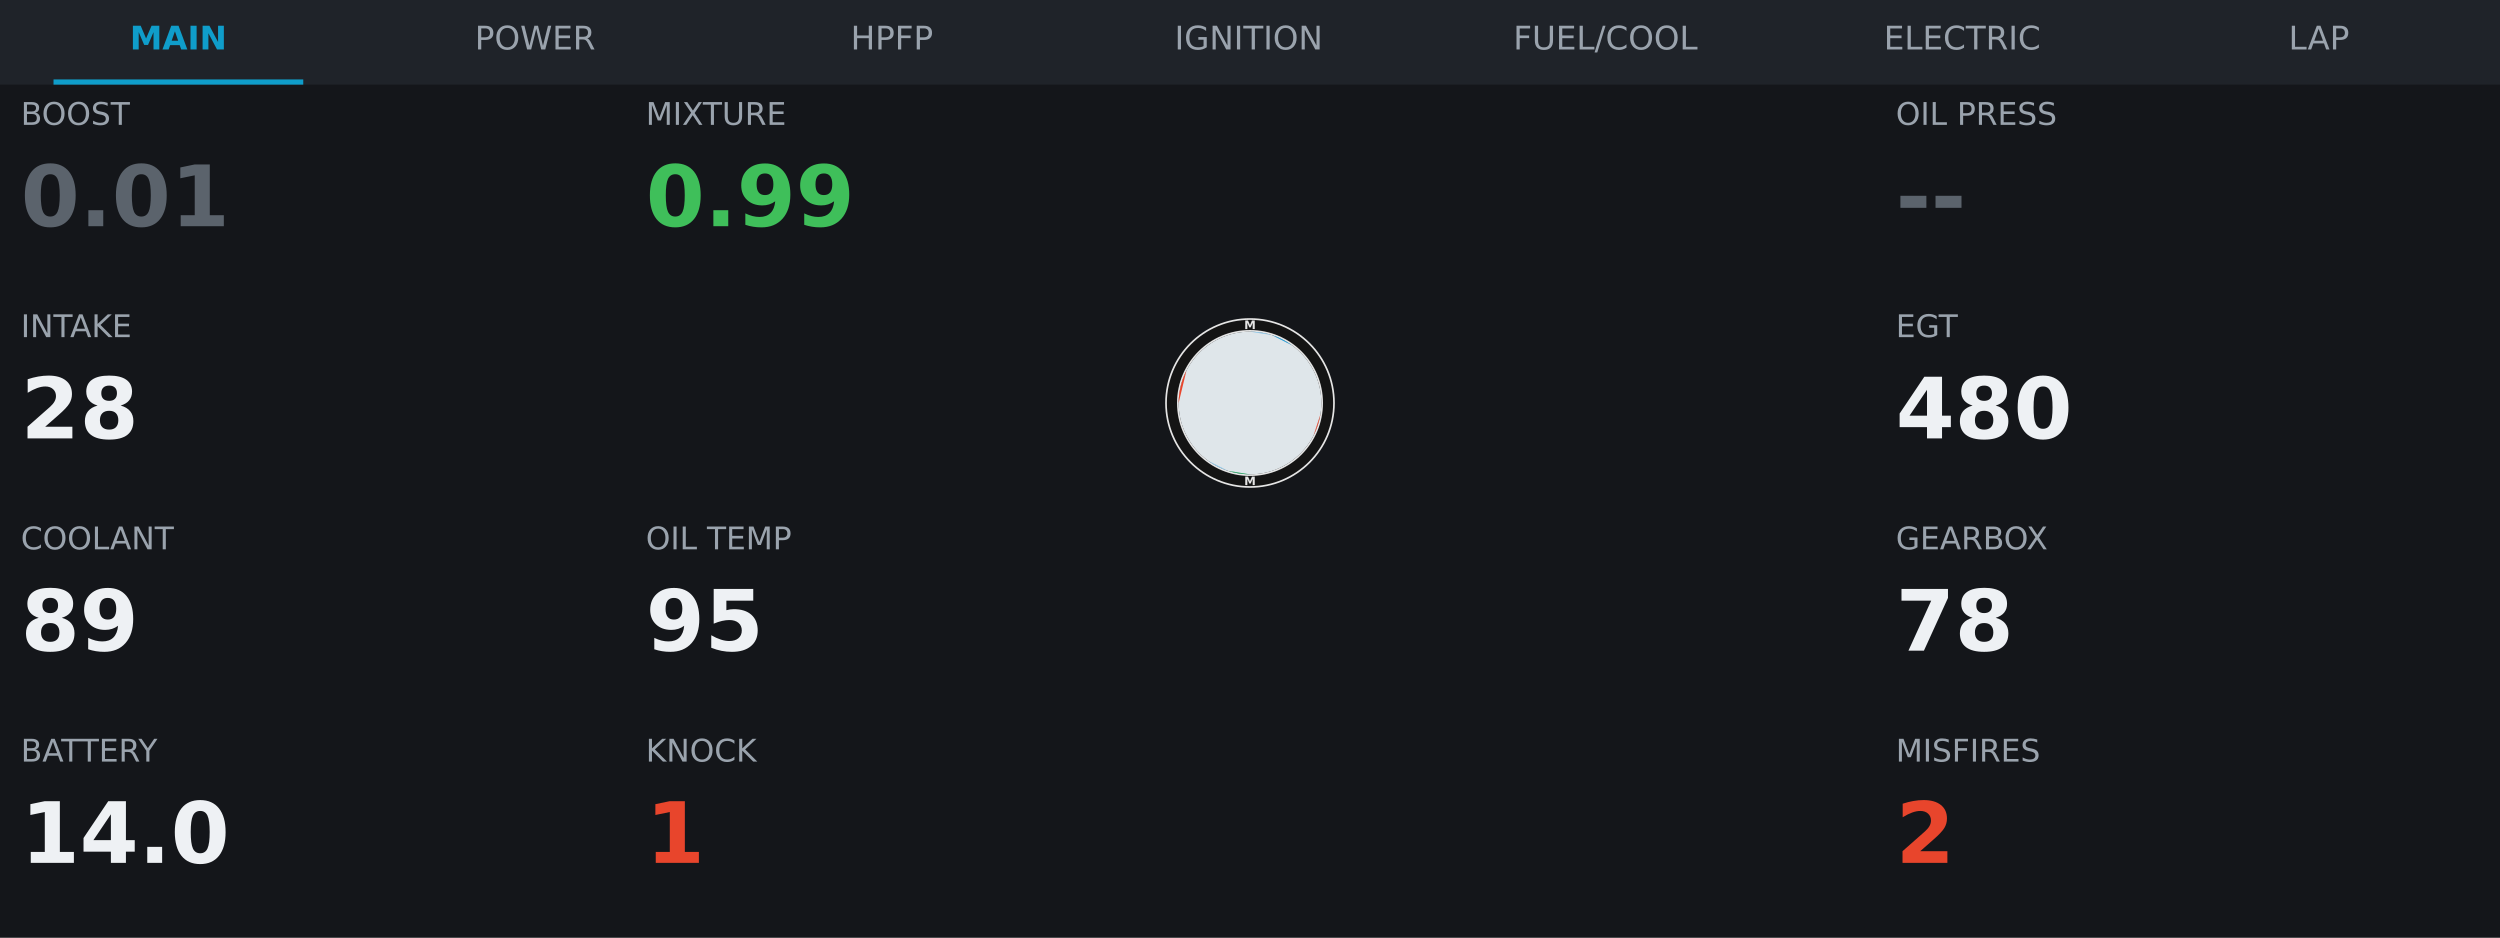
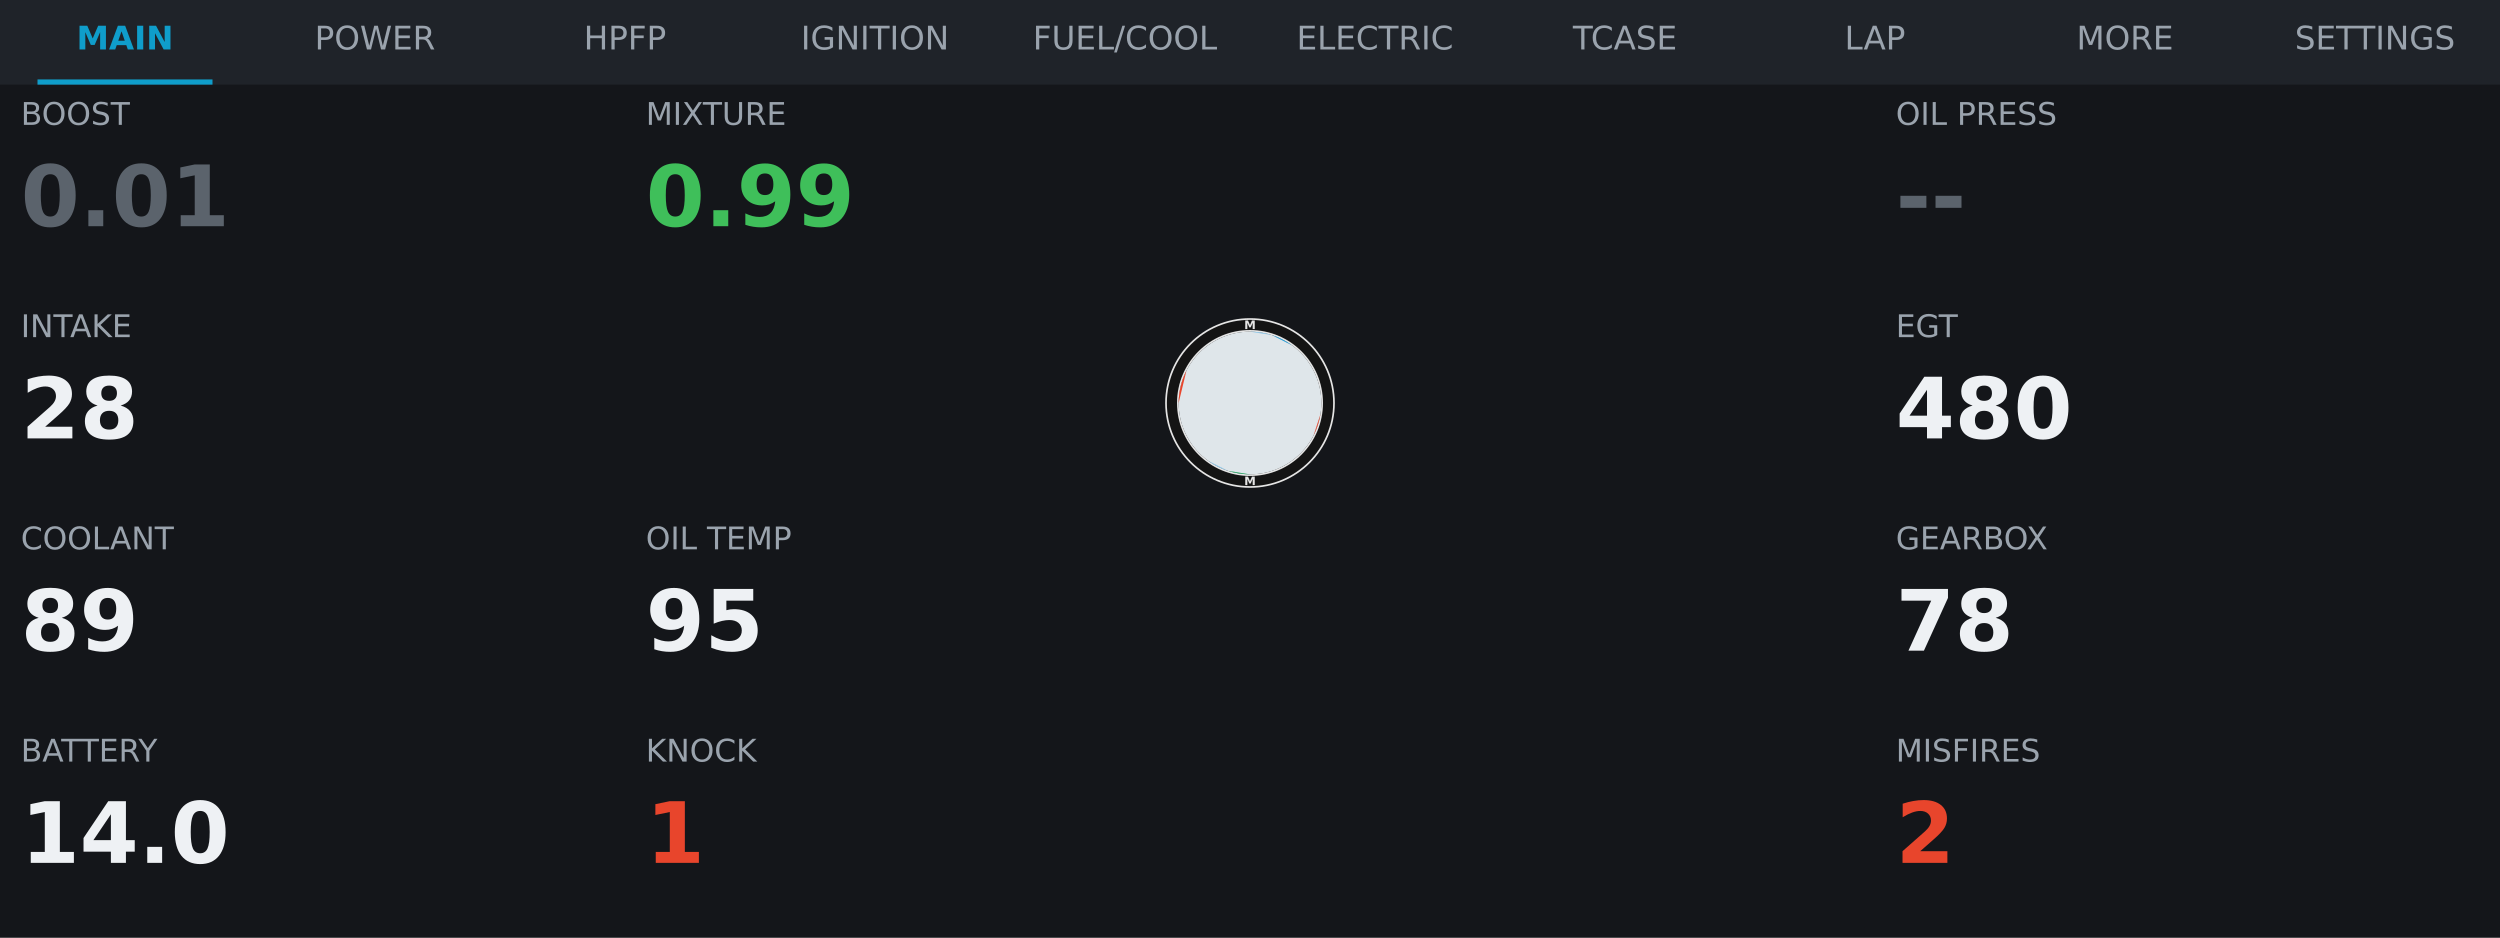
<svg xmlns="http://www.w3.org/2000/svg" width="1920" height="720" viewBox="0 0 1920 720">
  <rect x="0" y="0" width="1920" height="720" fill="#000" />
  <rect x="0" y="0" width="1920" height="720" fill="#14161a" />
  <rect x="0" y="0" width="1920" height="65" fill="#1f2329" />
-   <text x="137" y="38.0" fill="#0f9dca" font-family="DejaVu Sans, Arial, sans-serif" font-size="25" font-weight="bold" text-anchor="middle">MAIN</text>
-   <rect x="41.1" y="61" width="191.8" height="4" fill="#0f9dca" />
-   <text x="411" y="38.0" fill="#9aa3ad" font-family="DejaVu Sans, Arial, sans-serif" font-size="25" text-anchor="middle">POWER</text>
-   <text x="685" y="38.0" fill="#9aa3ad" font-family="DejaVu Sans, Arial, sans-serif" font-size="25" text-anchor="middle">HPFP</text>
-   <text x="959" y="38.0" fill="#9aa3ad" font-family="DejaVu Sans, Arial, sans-serif" font-size="25" text-anchor="middle">IGNITION</text>
-   <text x="1233" y="38.0" fill="#9aa3ad" font-family="DejaVu Sans, Arial, sans-serif" font-size="25" text-anchor="middle">FUEL/COOL</text>
-   <text x="1507" y="38.0" fill="#9aa3ad" font-family="DejaVu Sans, Arial, sans-serif" font-size="25" text-anchor="middle">ELECTRIC</text>
-   <text x="1781" y="38.0" fill="#9aa3ad" font-family="DejaVu Sans, Arial, sans-serif" font-size="25" text-anchor="middle">LAP</text>
+   <text x="96" y="38.0" fill="#0f9dca" font-family="DejaVu Sans, Arial, sans-serif" font-size="25" font-weight="bold" text-anchor="middle">MAIN</text>
+   <rect x="28.8" y="61" width="134.4" height="4" fill="#0f9dca" />
+   <text x="288" y="38.0" fill="#9aa3ad" font-family="DejaVu Sans, Arial, sans-serif" font-size="25" text-anchor="middle">POWER</text>
+   <text x="480" y="38.0" fill="#9aa3ad" font-family="DejaVu Sans, Arial, sans-serif" font-size="25" text-anchor="middle">HPFP</text>
+   <text x="672" y="38.0" fill="#9aa3ad" font-family="DejaVu Sans, Arial, sans-serif" font-size="25" text-anchor="middle">IGNITION</text>
+   <text x="864" y="38.0" fill="#9aa3ad" font-family="DejaVu Sans, Arial, sans-serif" font-size="25" text-anchor="middle">FUEL/COOL</text>
+   <text x="1056" y="38.0" fill="#9aa3ad" font-family="DejaVu Sans, Arial, sans-serif" font-size="25" text-anchor="middle">ELECTRIC</text>
+   <text x="1248" y="38.0" fill="#9aa3ad" font-family="DejaVu Sans, Arial, sans-serif" font-size="25" text-anchor="middle">TCASE</text>
+   <text x="1440" y="38.0" fill="#9aa3ad" font-family="DejaVu Sans, Arial, sans-serif" font-size="25" text-anchor="middle">LAP</text>
+   <text x="1632" y="38.0" fill="#9aa3ad" font-family="DejaVu Sans, Arial, sans-serif" font-size="25" text-anchor="middle">MORE</text>
+   <text x="1824" y="38.0" fill="#9aa3ad" font-family="DejaVu Sans, Arial, sans-serif" font-size="25" text-anchor="middle">SETTINGS</text>
  <rect x="3" y="68" width="474" height="157" rx="10" fill="#14161a" />
  <text x="16" y="95.9" fill="#9aa3ad" font-family="DejaVu Sans, Arial, sans-serif" font-size="24" text-anchor="start">BOOST</text>
  <text x="16" y="173.7" fill="#5b636c" font-family="DejaVu Sans, Arial, sans-serif" font-size="65" font-weight="bold" text-anchor="start">0.01</text>
  <rect x="483" y="68" width="954" height="157" rx="10" fill="#14161a" />
  <text x="496" y="95.9" fill="#9aa3ad" font-family="DejaVu Sans, Arial, sans-serif" font-size="24" text-anchor="start">MIXTURE</text>
  <text x="496" y="173.7" fill="#3fbf5a" font-family="DejaVu Sans, Arial, sans-serif" font-size="65" font-weight="bold" text-anchor="start">0.99</text>
  <rect x="1443" y="68" width="474" height="157" rx="10" fill="#14161a" />
  <text x="1456" y="95.9" fill="#9aa3ad" font-family="DejaVu Sans, Arial, sans-serif" font-size="24" text-anchor="start">OIL PRESS</text>
  <text x="1456" y="173.7" fill="#5b636c" font-family="DejaVu Sans, Arial, sans-serif" font-size="65" font-weight="bold" text-anchor="start">--</text>
  <rect x="3" y="231" width="474" height="157" rx="10" fill="#14161a" />
  <text x="16" y="258.9" fill="#9aa3ad" font-family="DejaVu Sans, Arial, sans-serif" font-size="24" text-anchor="start">INTAKE</text>
  <text x="16" y="336.7" fill="#eef1f4" font-family="DejaVu Sans, Arial, sans-serif" font-size="65" font-weight="bold" text-anchor="start">28</text>
  <rect x="483" y="231" width="954" height="157" rx="10" fill="#14161a" />
  <path d="M1025.2 309.5 A65.2 65.2 0 1 1 894.8 309.5 A65.2 65.2 0 1 1 1025.2 309.5 " fill="#141414" />
  <path d="M1024.5 309.5 A64.5 64.5 0 1 1 895.5 309.5 A64.5 64.5 0 1 1 1024.5 309.5 " fill="none" stroke="#e6e6e6" stroke-width="1.304" stroke-linejoin="round" stroke-linecap="round" />
  <path d="M1015.4 309.5 A55.4 55.4 0 1 1 904.6 309.5 A55.4 55.4 0 1 1 1015.4 309.5 " fill="none" stroke="#e6e6e6" stroke-width="1.304" stroke-linejoin="round" stroke-linecap="round" />
  <path d="M1014.8 309.5 A54.8 54.8 0 1 1 905.2 309.5 A54.8 54.8 0 1 1 1014.8 309.5 " fill="#dfe6ea" />
  <path d="M960.0 254.7 A54.8 54.8 0 0 1 976.9 257.4 M960.0 309.5 A0.0 0.0 0 0 0 960.0 309.5 Z" fill="#87c4e8" />
  <path d="M976.9 257.4 A54.8 54.8 0 0 1 992.2 265.2 M960.0 309.5 A0.0 0.0 0 0 0 960.0 309.5 Z" fill="#0f96d8" />
  <path d="M1014.1 318.1 A54.8 54.8 0 0 1 1008.8 334.4 M960.0 309.5 A0.0 0.0 0 0 0 960.0 309.5 Z" fill="#e8452c" />
  <path d="M905.2 309.5 A54.8 54.8 0 0 1 911.2 284.6 M960.0 309.5 A0.0 0.0 0 0 0 960.0 309.5 Z" fill="#e8452c" />
  <path d="M960.0 364.3 A54.8 54.8 0 0 1 943.1 361.6 M960.0 309.5 A0.0 0.0 0 0 0 960.0 309.5 Z" fill="#1aa05a" />
  <path d="M943.1 361.6 A54.8 54.8 0 0 1 927.8 353.8 M960.0 309.5 A0.0 0.0 0 0 0 960.0 309.5 Z" fill="#87c4e8" />
  <text x="960" y="252.7" fill="#e6e6e6" font-family="DejaVu Sans, Arial, sans-serif" font-size="9" font-weight="bold" text-anchor="middle">M</text>
  <text x="960" y="372.6" fill="#e6e6e6" font-family="DejaVu Sans, Arial, sans-serif" font-size="9" font-weight="bold" text-anchor="middle">M</text>
  <rect x="1443" y="231" width="474" height="157" rx="10" fill="#14161a" />
  <text x="1456" y="258.9" fill="#9aa3ad" font-family="DejaVu Sans, Arial, sans-serif" font-size="24" text-anchor="start">EGT</text>
  <text x="1456" y="336.7" fill="#eef1f4" font-family="DejaVu Sans, Arial, sans-serif" font-size="65" font-weight="bold" text-anchor="start">480</text>
  <rect x="3" y="394" width="474" height="157" rx="10" fill="#14161a" />
  <text x="16" y="421.9" fill="#9aa3ad" font-family="DejaVu Sans, Arial, sans-serif" font-size="24" text-anchor="start">COOLANT</text>
  <text x="16" y="499.7" fill="#eef1f4" font-family="DejaVu Sans, Arial, sans-serif" font-size="65" font-weight="bold" text-anchor="start">89</text>
  <rect x="483" y="394" width="954" height="157" rx="10" fill="#14161a" />
  <text x="496" y="421.9" fill="#9aa3ad" font-family="DejaVu Sans, Arial, sans-serif" font-size="24" text-anchor="start">OIL TEMP</text>
  <text x="496" y="499.7" fill="#eef1f4" font-family="DejaVu Sans, Arial, sans-serif" font-size="65" font-weight="bold" text-anchor="start">95</text>
  <rect x="1443" y="394" width="474" height="157" rx="10" fill="#14161a" />
  <text x="1456" y="421.9" fill="#9aa3ad" font-family="DejaVu Sans, Arial, sans-serif" font-size="24" text-anchor="start">GEARBOX</text>
  <text x="1456" y="499.7" fill="#eef1f4" font-family="DejaVu Sans, Arial, sans-serif" font-size="65" font-weight="bold" text-anchor="start">78</text>
  <rect x="3" y="557" width="474" height="157" rx="10" fill="#14161a" />
  <text x="16" y="584.9" fill="#9aa3ad" font-family="DejaVu Sans, Arial, sans-serif" font-size="24" text-anchor="start">BATTERY</text>
  <text x="16" y="662.7" fill="#eef1f4" font-family="DejaVu Sans, Arial, sans-serif" font-size="65" font-weight="bold" text-anchor="start">14.0</text>
  <rect x="483" y="557" width="954" height="157" rx="10" fill="#14161a" />
  <text x="496" y="584.9" fill="#9aa3ad" font-family="DejaVu Sans, Arial, sans-serif" font-size="24" text-anchor="start">KNOCK</text>
  <text x="496" y="662.7" fill="#e8452c" font-family="DejaVu Sans, Arial, sans-serif" font-size="65" font-weight="bold" text-anchor="start">1</text>
  <rect x="1443" y="557" width="474" height="157" rx="10" fill="#14161a" />
  <text x="1456" y="584.9" fill="#9aa3ad" font-family="DejaVu Sans, Arial, sans-serif" font-size="24" text-anchor="start">MISFIRES</text>
  <text x="1456" y="662.7" fill="#e8452c" font-family="DejaVu Sans, Arial, sans-serif" font-size="65" font-weight="bold" text-anchor="start">2</text>
</svg>
